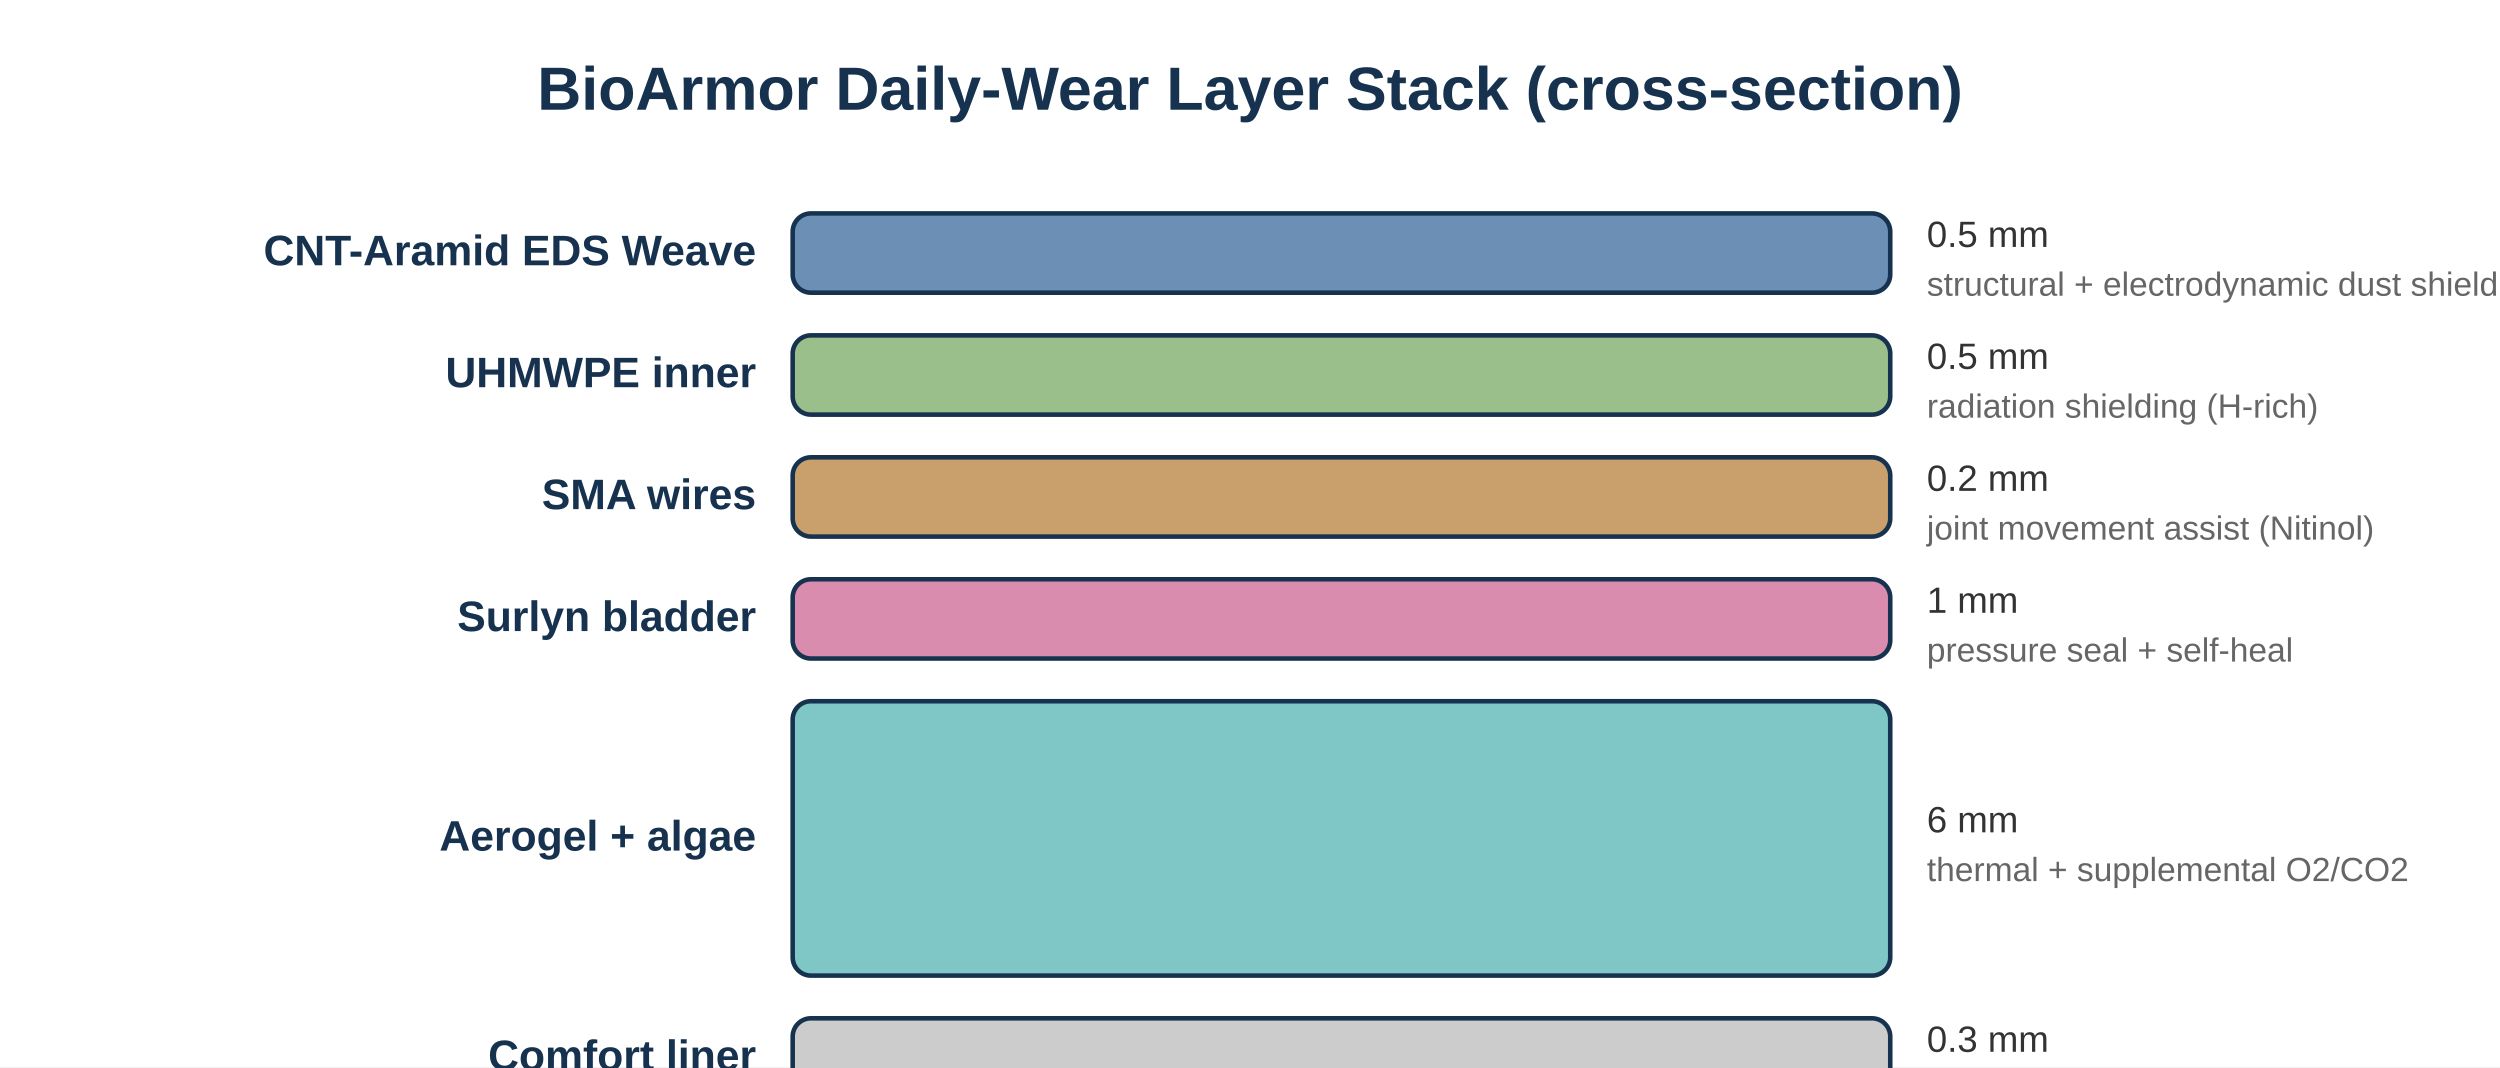
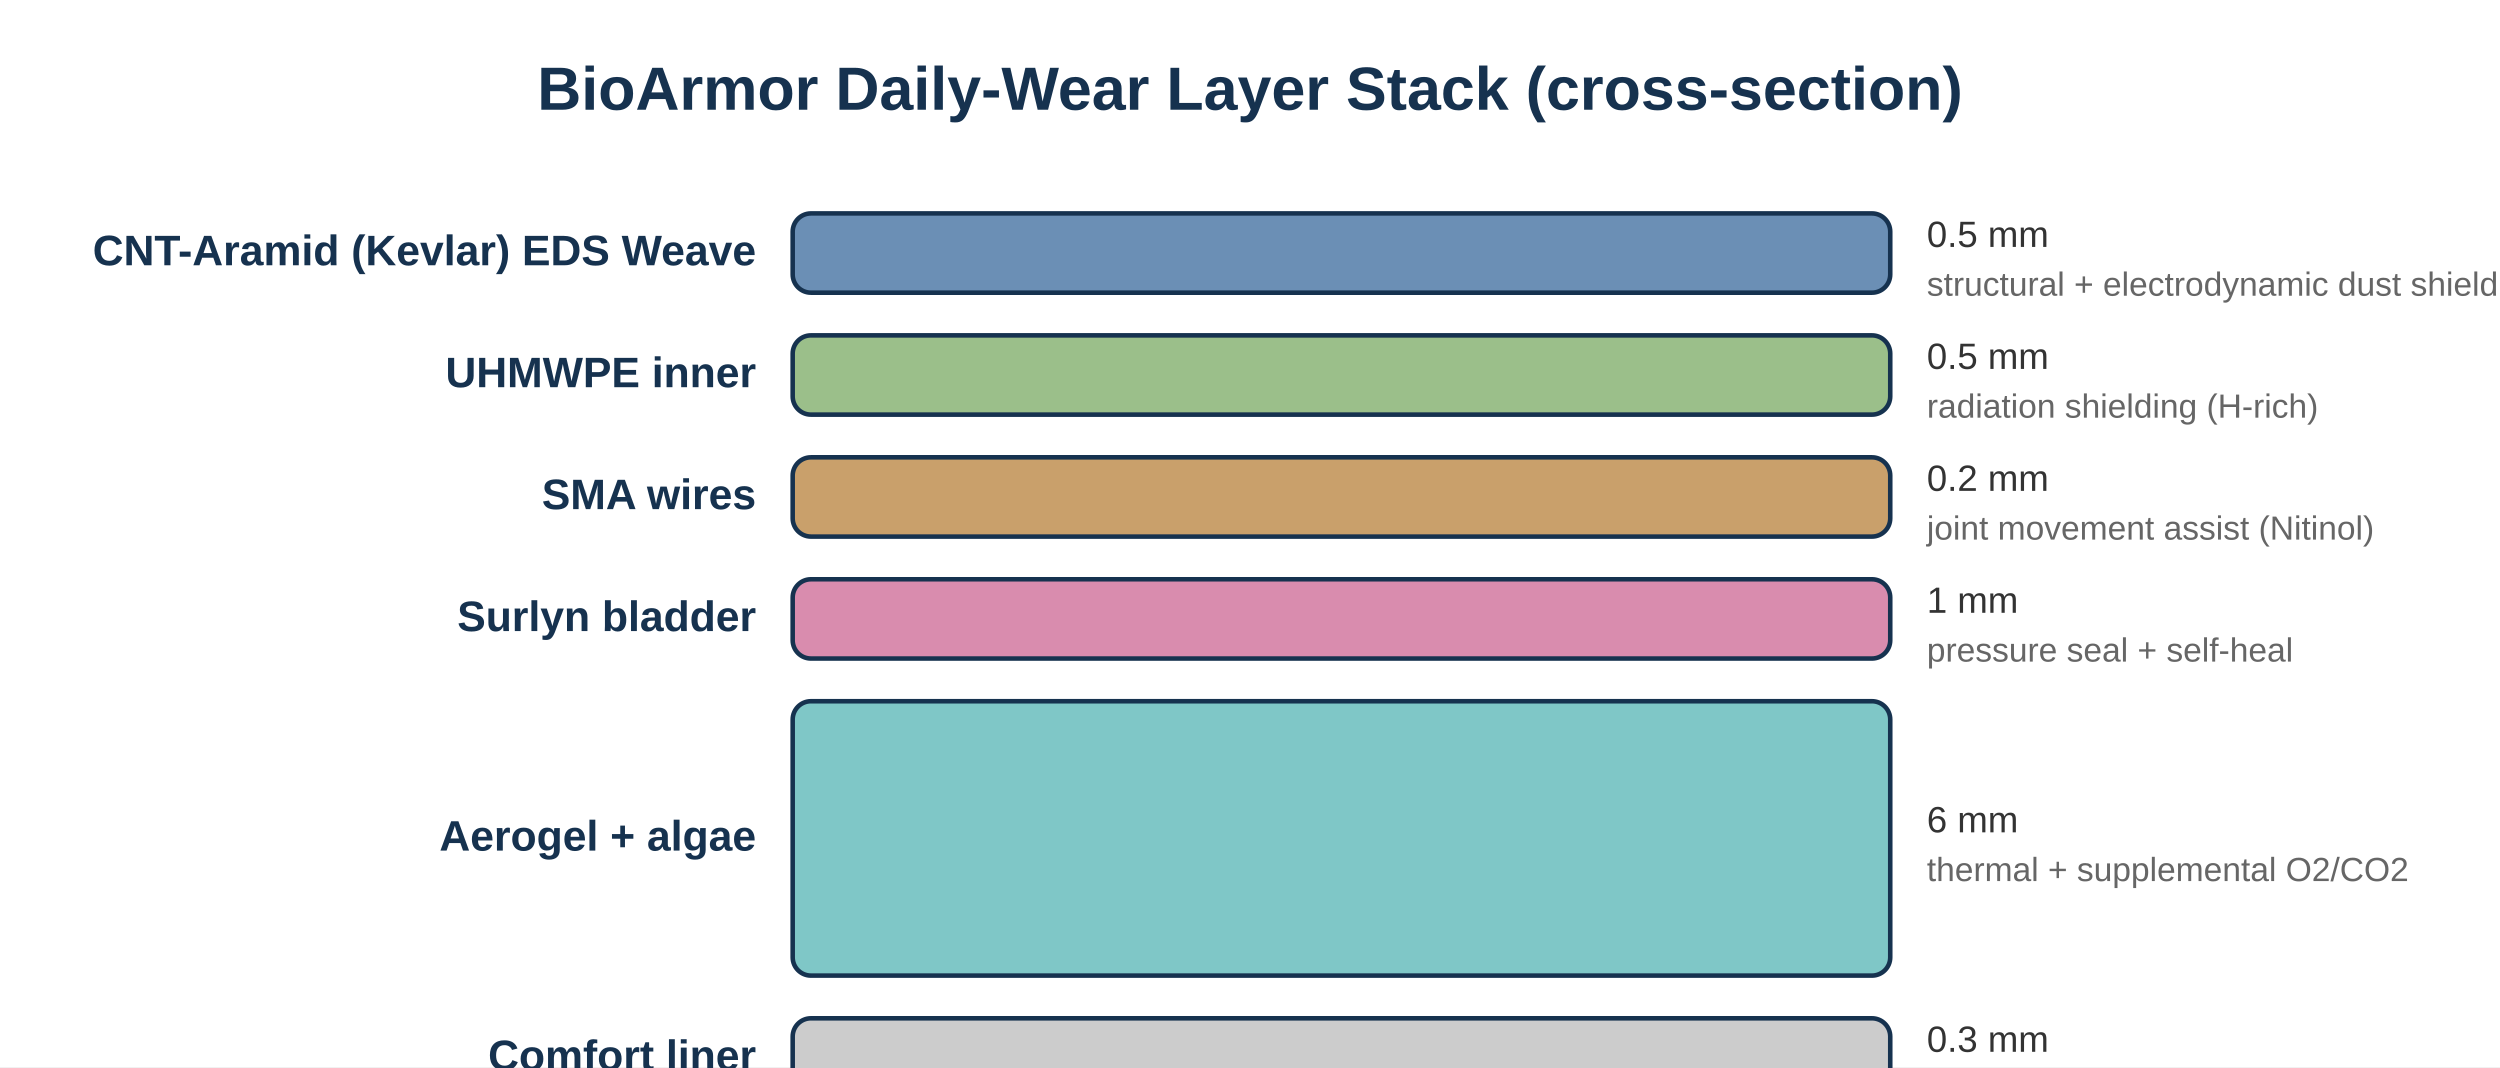
<svg xmlns="http://www.w3.org/2000/svg" width="820" height="350" viewBox="0 0 820 350">
  <rect width="820" height="350" fill="#ffffff" />
  <text x="410" y="36" text-anchor="middle" font-family="Segoe UI, Arial, sans-serif" font-size="20" font-weight="700" fill="#16324f">BioArmor Daily-Wear Layer Stack (cross-section)</text>
  <rect x="260" y="70" width="360" height="26" rx="6" fill="#6b8fb5" stroke="#16324f" stroke-width="1.5" />
-   <text x="248" y="87" text-anchor="end" font-family="Segoe UI, Arial, sans-serif" font-size="14" font-weight="700" fill="#16324f">CNT-Aramid EDS Weave</text>
+   <text x="248" y="87" text-anchor="end" font-family="Segoe UI, Arial, sans-serif" font-size="14" font-weight="700" fill="#16324f">CNT-Aramid (Kevlar) EDS Weave</text>
  <text x="632" y="81" font-family="Segoe UI, Arial, sans-serif" font-size="12" fill="#333">0.5 mm</text>
  <text x="632" y="97" font-family="Segoe UI, Arial, sans-serif" font-size="11" fill="#666">structural + electrodynamic dust shield</text>
  <rect x="260" y="110" width="360" height="26" rx="6" fill="#9bbf8a" stroke="#16324f" stroke-width="1.5" />
  <text x="248" y="127" text-anchor="end" font-family="Segoe UI, Arial, sans-serif" font-size="14" font-weight="700" fill="#16324f">UHMWPE inner</text>
  <text x="632" y="121" font-family="Segoe UI, Arial, sans-serif" font-size="12" fill="#333">0.5 mm</text>
  <text x="632" y="137" font-family="Segoe UI, Arial, sans-serif" font-size="11" fill="#666">radiation shielding (H-rich)</text>
  <rect x="260" y="150" width="360" height="26" rx="6" fill="#c9a06b" stroke="#16324f" stroke-width="1.5" />
  <text x="248" y="167" text-anchor="end" font-family="Segoe UI, Arial, sans-serif" font-size="14" font-weight="700" fill="#16324f">SMA wires</text>
  <text x="632" y="161" font-family="Segoe UI, Arial, sans-serif" font-size="12" fill="#333">0.2 mm</text>
  <text x="632" y="177" font-family="Segoe UI, Arial, sans-serif" font-size="11" fill="#666">joint movement assist (Nitinol)</text>
  <rect x="260" y="190" width="360" height="26" rx="6" fill="#d98cae" stroke="#16324f" stroke-width="1.5" />
  <text x="248" y="207" text-anchor="end" font-family="Segoe UI, Arial, sans-serif" font-size="14" font-weight="700" fill="#16324f">Surlyn bladder</text>
  <text x="632" y="201" font-family="Segoe UI, Arial, sans-serif" font-size="12" fill="#333">1 mm</text>
  <text x="632" y="217" font-family="Segoe UI, Arial, sans-serif" font-size="11" fill="#666">pressure seal + self-heal</text>
  <rect x="260" y="230" width="360" height="90" rx="6" fill="#7fc7c7" stroke="#16324f" stroke-width="1.5" />
  <text x="248" y="279" text-anchor="end" font-family="Segoe UI, Arial, sans-serif" font-size="14" font-weight="700" fill="#16324f">Aerogel + algae</text>
  <text x="632" y="273" font-family="Segoe UI, Arial, sans-serif" font-size="12" fill="#333">6 mm</text>
  <text x="632" y="289" font-family="Segoe UI, Arial, sans-serif" font-size="11" fill="#666">thermal + supplemental O2/CO2</text>
  <rect x="260" y="334" width="360" height="26" rx="6" fill="#cccccc" stroke="#16324f" stroke-width="1.5" />
  <text x="248" y="351" text-anchor="end" font-family="Segoe UI, Arial, sans-serif" font-size="14" font-weight="700" fill="#16324f">Comfort liner</text>
  <text x="632" y="345" font-family="Segoe UI, Arial, sans-serif" font-size="12" fill="#333">0.3 mm</text>
  <text x="632" y="361" font-family="Segoe UI, Arial, sans-serif" font-size="11" fill="#666">skin contact, wicking</text>
</svg>
